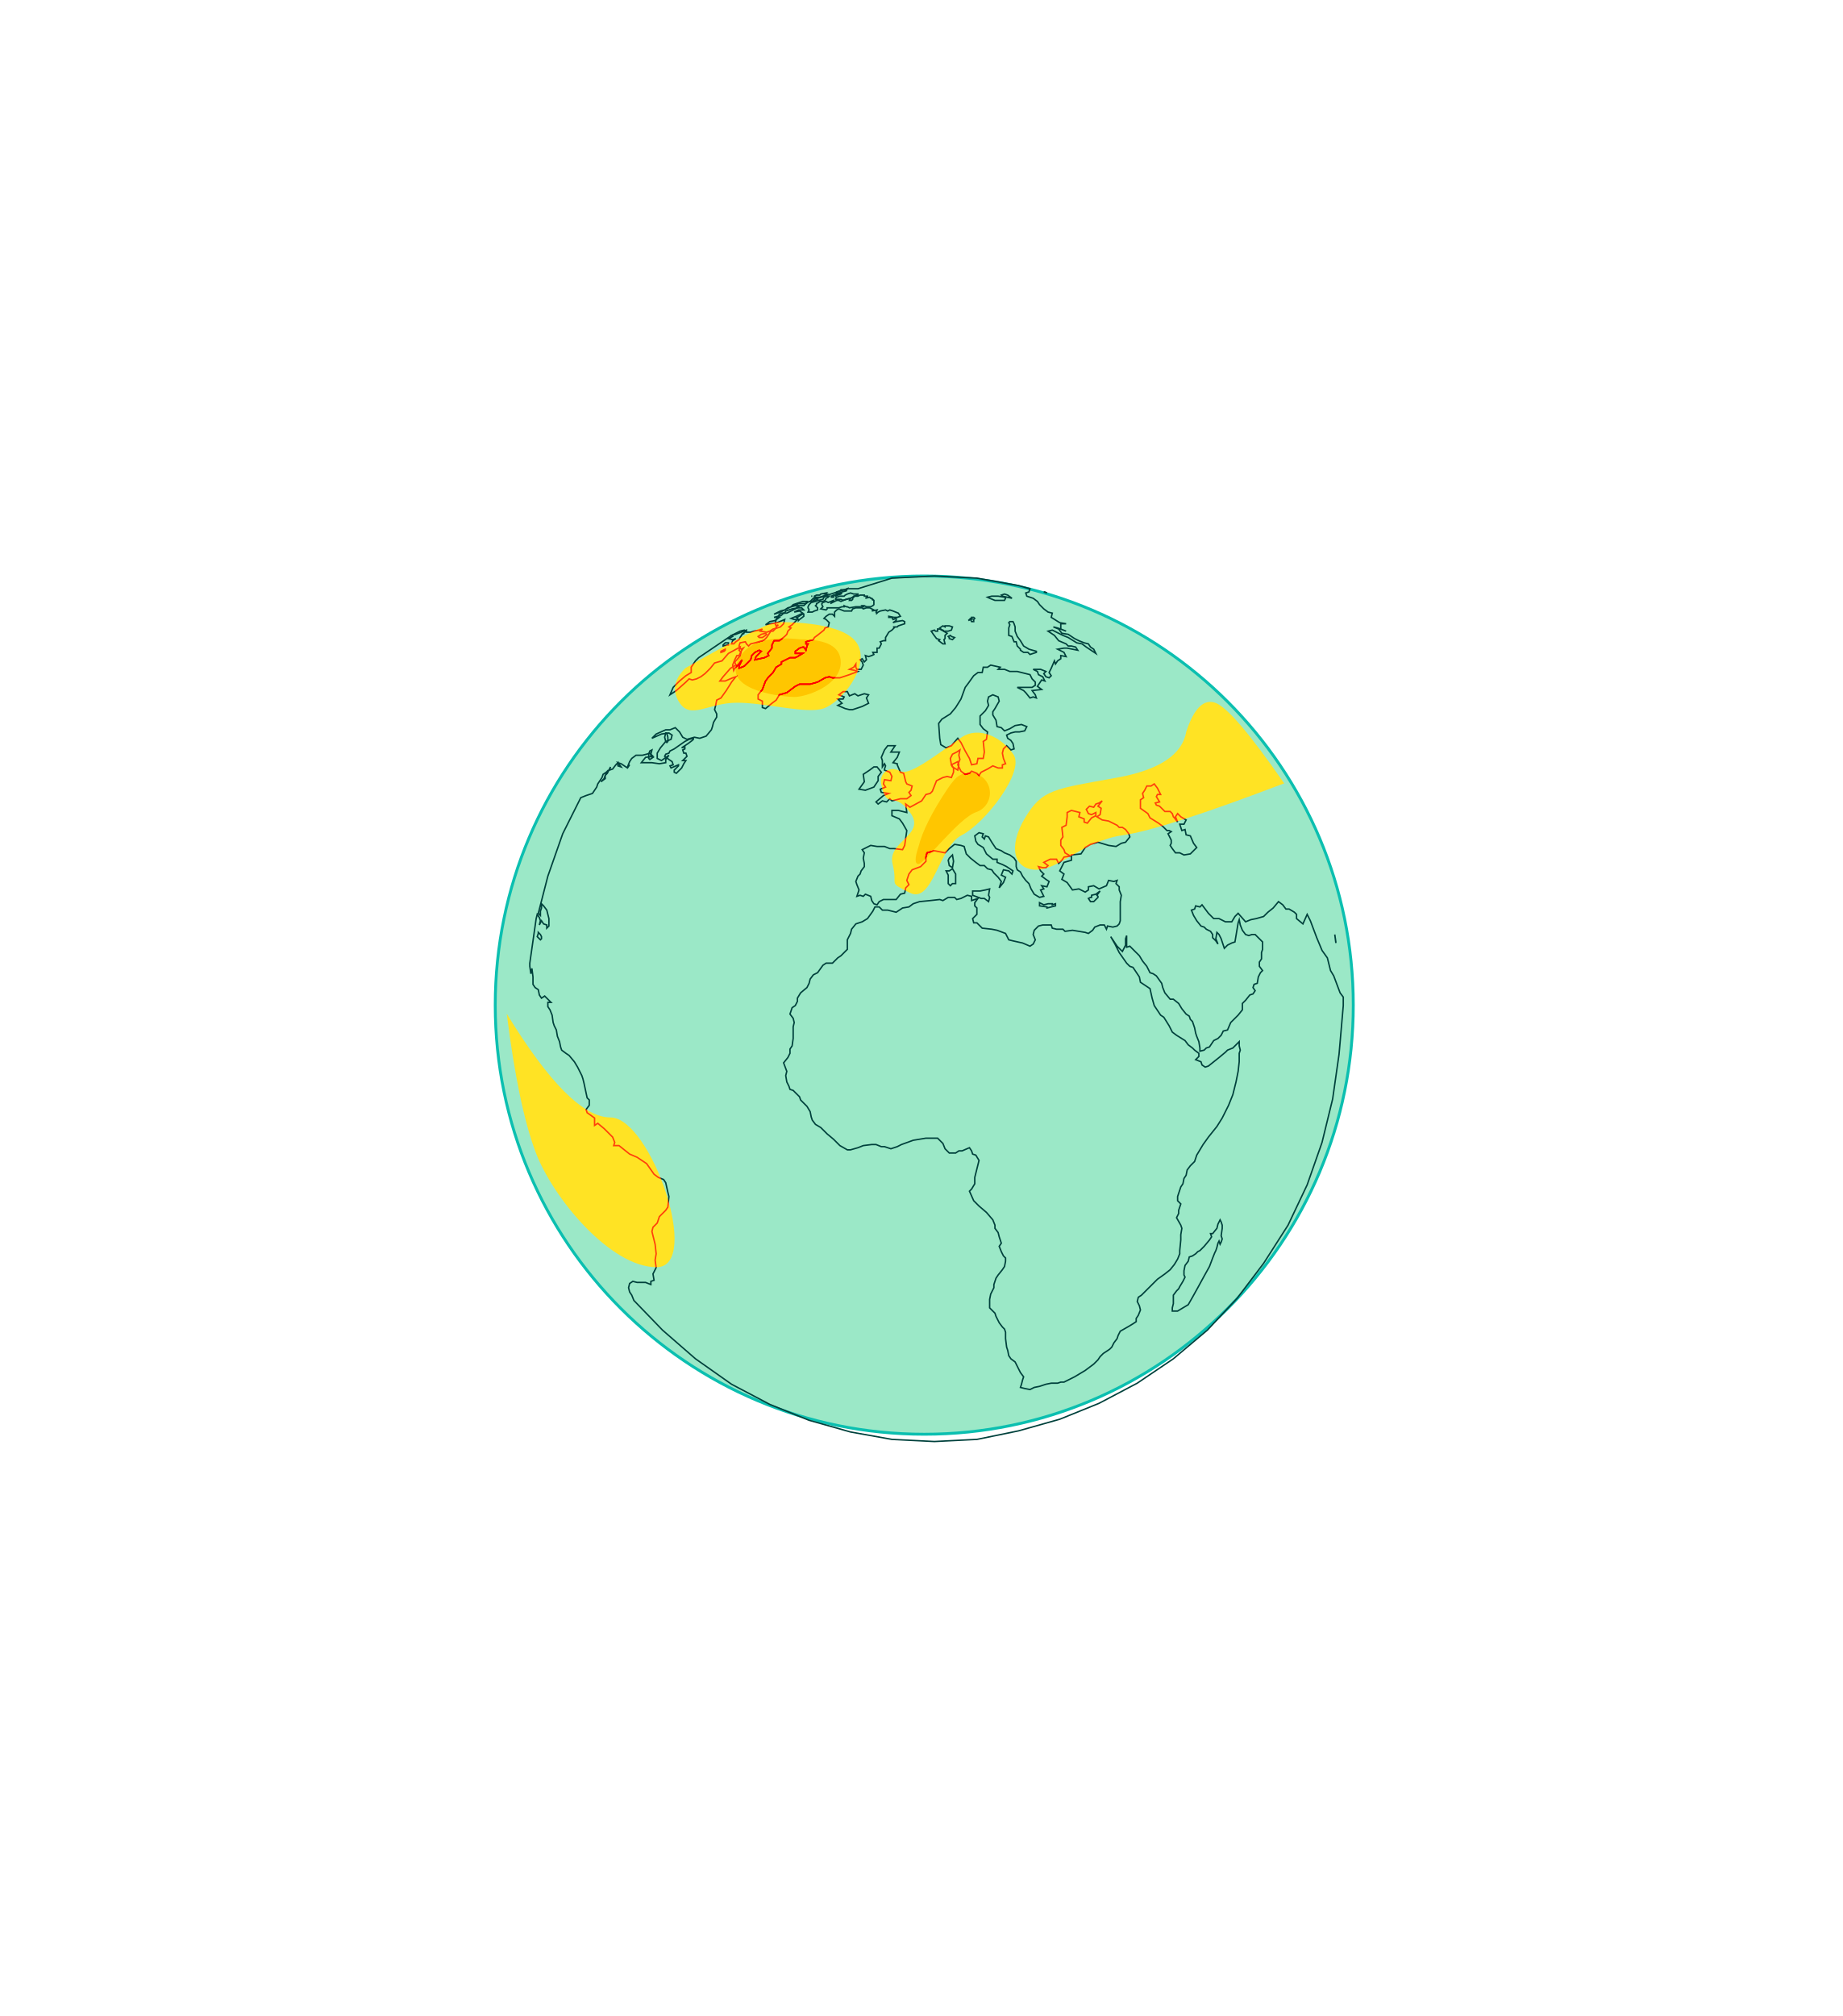
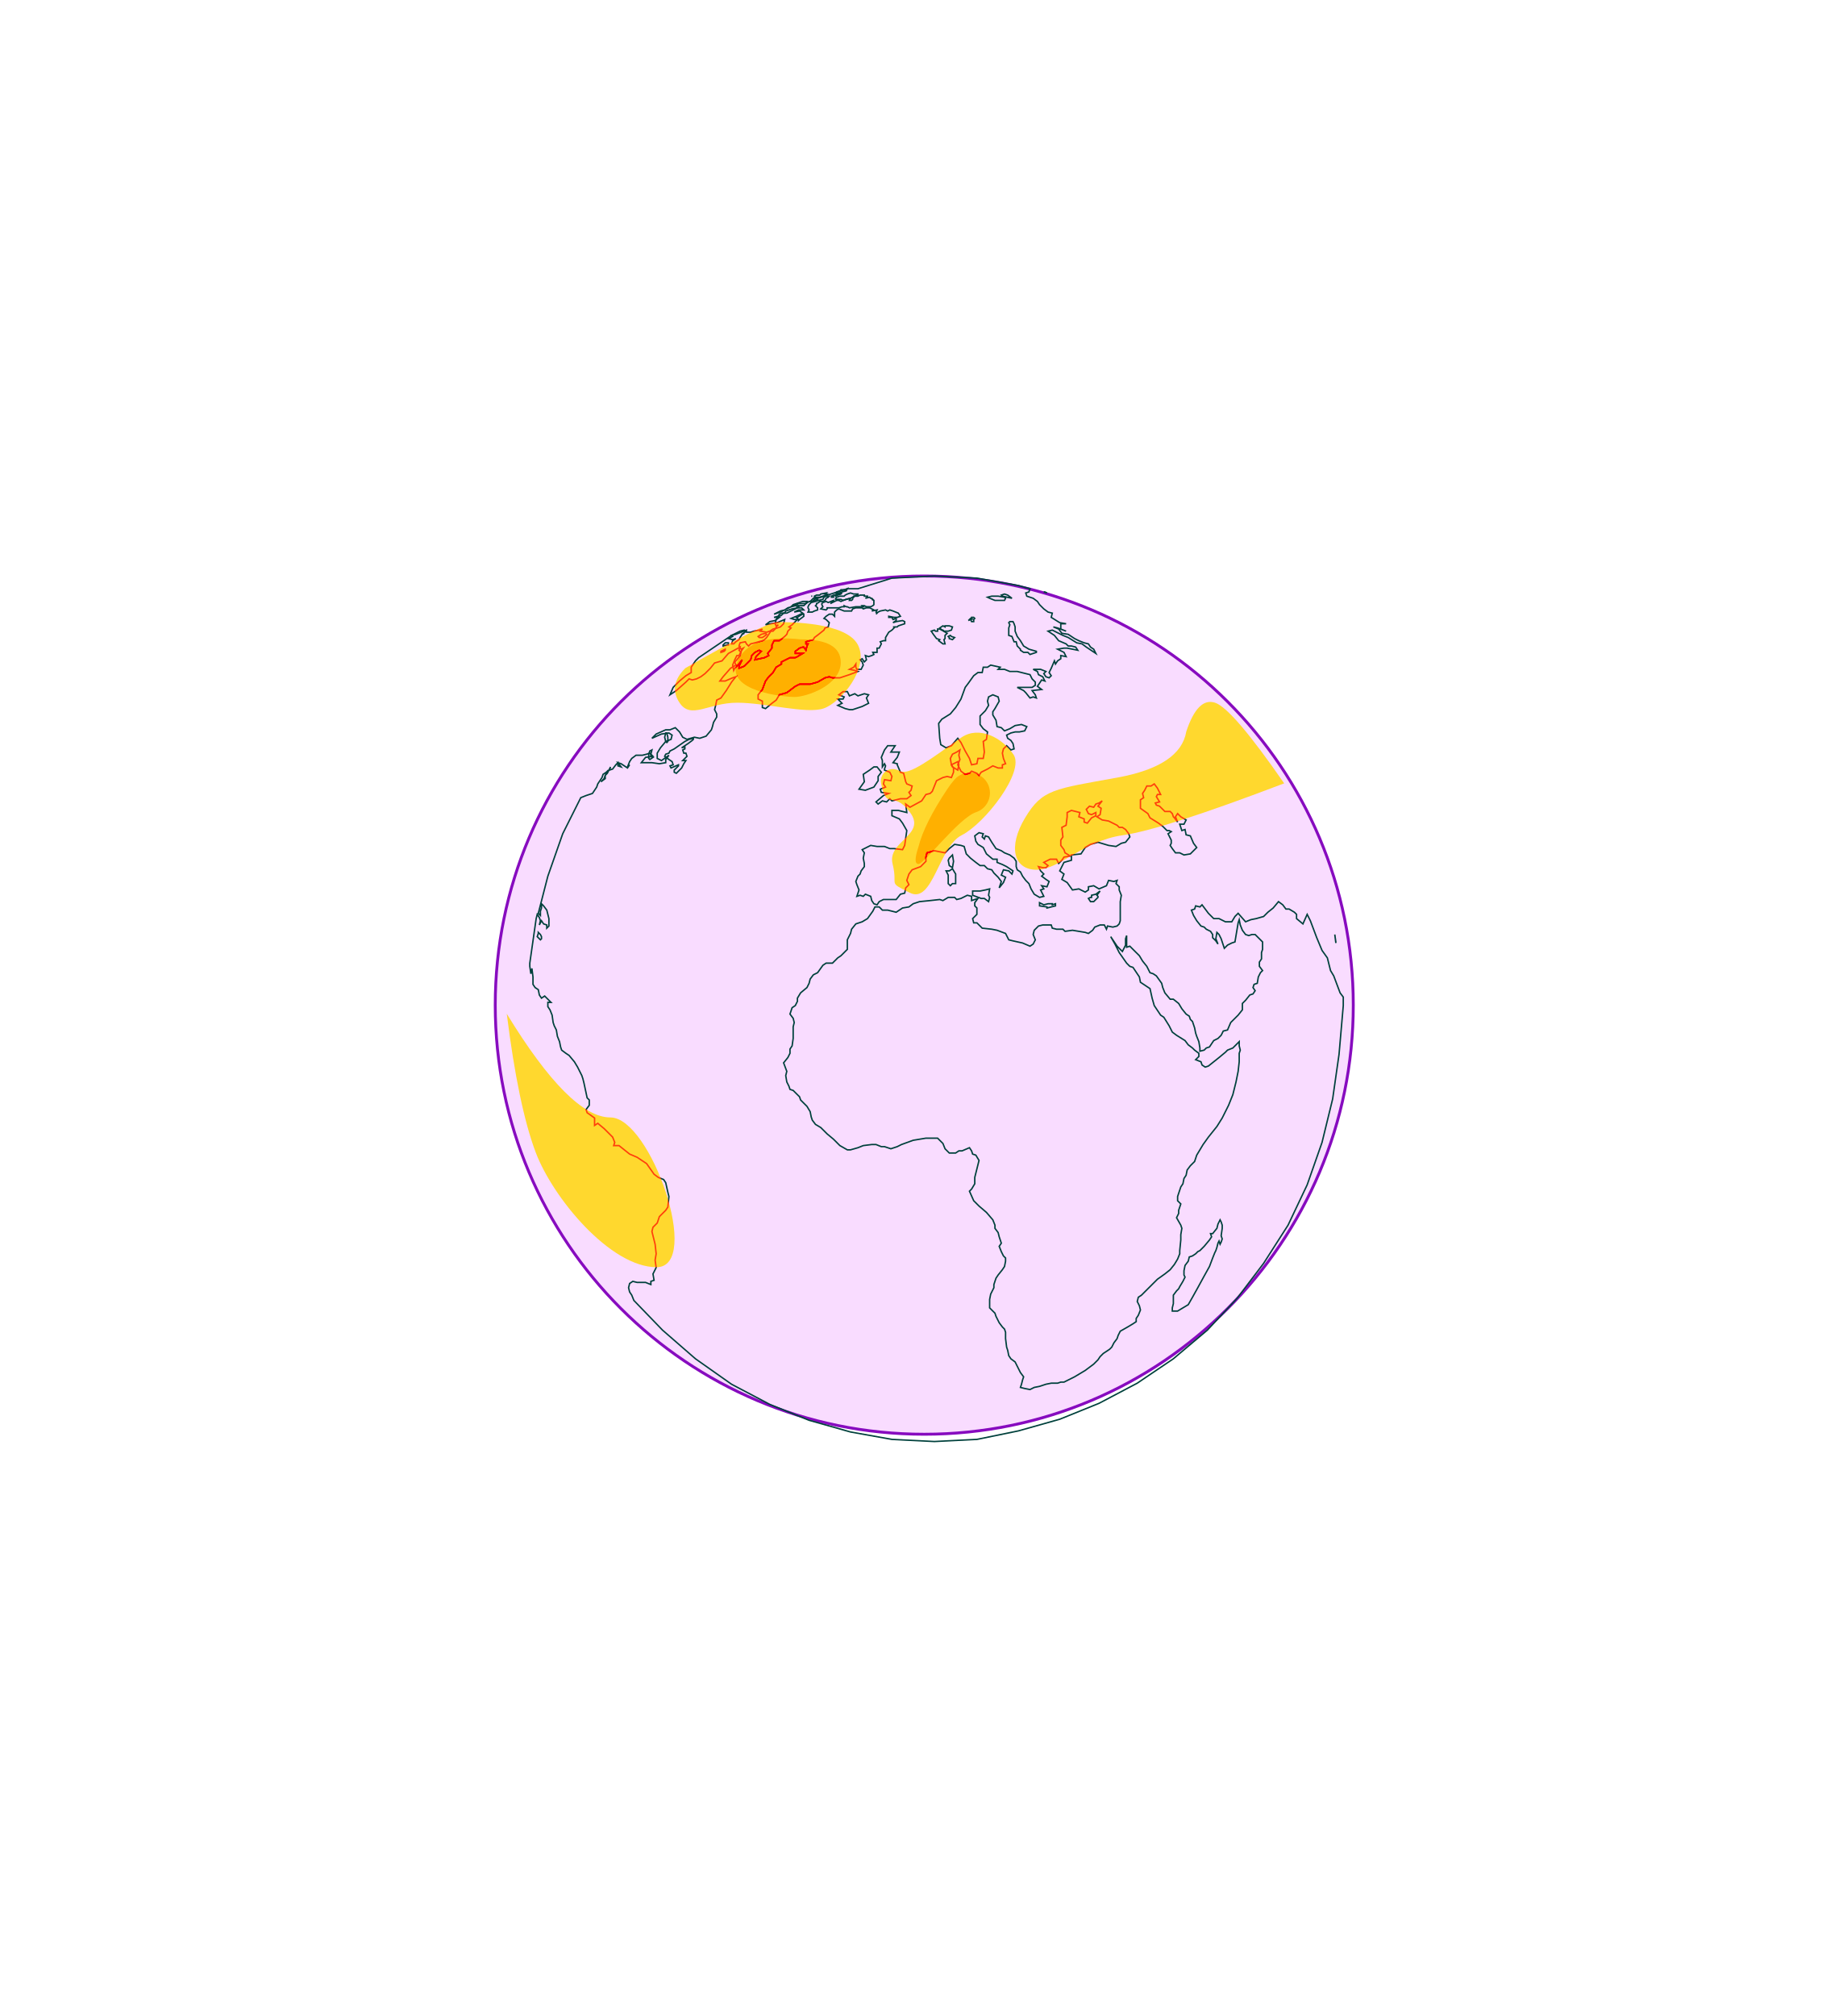
<svg xmlns="http://www.w3.org/2000/svg" width="320px" height="350px" viewBox="0 0 320 350" version="1.1">
  <g id="earth-1-MOB" stroke="none" stroke-width="1" fill="none" fill-rule="evenodd">
    <g id="Group" transform="translate(86, 100)">
      <g id="globe">
-         <circle id="Oval-4" stroke="#0BBFB0" stroke-width="0.5" fill="#9BE8C7" cx="74.5" cy="74.5" r="74.5" />
+         <circle id="Oval-4" stroke="#870bbf" stroke-width="0.5" fill="#f9dcff" cx="74.5" cy="74.5" r="74.5" />
        <g id="Group-17" transform="translate(6, 0)" fill-rule="nonzero" stroke="#00413C" stroke-width="0.25">
          <polygon id="Shape" points="54.218 2.762 54.956 2.578 55.14 2.21 54.771 2.394 54.403 2.394 54.034 2.394 53.849 2.578 53.296 2.762 53.112 2.946 53.665 2.946" />
          <polygon id="Shape" points="21.023 30.937 21.208 30.2 20.839 30.384 20.655 30.937 20.655 31.673 20.839 31.857 21.392 31.489 21.023 31.305" />
          <polygon id="Shape" points="53.481 3.315 54.034 3.13 54.218 2.946 53.665 3.13 53.296 3.13 52.927 3.315 53.112 3.499" />
          <polygon id="Shape" points="52.743 3.683 52.743 3.315 52.374 3.499 52.374 3.683" />
          <polygon id="Shape" points="56.431 3.499 56.062 3.867 56.062 4.051 55.878 4.235 55.509 4.235 55.694 3.867 54.956 4.051 54.403 4.235 54.034 4.42 53.665 4.235 53.296 4.235 52.927 4.42 52.19 4.788 52.743 4.42 52.743 4.235 51.821 4.604 51.452 4.42 50.899 4.604 50.714 4.788 50.714 4.972 50.899 5.34 50.53 5.709 51.452 5.893 51.636 5.709 51.636 5.524 51.821 5.524 52.374 5.524 52.743 5.524 53.296 5.524 53.665 5.524 54.218 5.34 54.587 5.34 54.587 5.156 54.956 5.34 55.14 5.34 55.509 5.524 56.616 5.34 56.984 5.34 57.906 5.34 57.722 5.156 58.091 5.156 58.46 5.34 59.197 5.34 59.566 5.156 59.751 4.972 59.751 4.788 59.751 4.604 59.751 4.42 59.751 4.235 59.382 4.051 59.566 4.051 59.382 3.867 59.197 3.867 59.013 3.683 58.275 3.867 58.644 3.683 58.644 3.499 58.275 3.499 58.091 3.499 58.091 3.315 57.722 3.315 57.353 3.315 56.984 3.499" />
          <polygon id="Shape" points="27.662 28.359 26.925 28.727 25.081 30.016 24.343 30.384 24.158 30.752 23.605 30.937 23.421 31.305 24.158 31.857 24.712 32.226 24.896 32.778 24.343 32.962 24.527 33.33 25.818 32.778 25.818 32.962 25.081 33.699 25.081 34.067 25.449 34.251 26.371 33.33 26.74 32.594 27.109 32.041 26.556 32.041 27.294 31.305 27.109 30.752 26.74 30.752 26.556 30.2 26.925 30.016 26.925 29.648 26.371 29.832 27.478 29.095 28.216 28.543 28.4 28.359 28.4 28.174" />
          <polygon id="Shape" points="23.79 28.911 23.974 28.727 23.974 27.99 23.79 27.254 23.605 27.254 23.421 27.99 23.605 28.727" />
          <polygon id="Shape" points="50.345 3.683 50.899 3.499 51.636 3.315 51.452 3.315 51.636 3.13 51.268 3.13 51.452 2.946 50.53 3.13 50.345 3.315 49.792 3.315 49.423 3.499 49.423 3.683" />
          <polygon id="Shape" points="54.771 3.315 54.587 3.499 54.403 3.499 53.849 3.499 53.296 3.683 53.112 3.867 53.112 4.051 54.034 4.051 54.403 4.235 54.956 4.051 55.694 3.867 56.062 3.683 56.247 3.499 56.984 3.315 56.984 3.13 56.616 3.13 56.247 3.13 55.694 2.946 55.14 3.13" />
          <polygon id="Shape" points="47.026 6.813 46.473 7.182 46.288 7.182 46.473 7.366 46.657 7.55 46.657 7.734 46.842 7.55 47.579 6.998 47.579 6.629 47.395 6.629" />
          <polygon id="Shape" points="35.039 11.785 35.408 11.785 35.777 11.417 36.33 11.049 36.514 10.68 36.883 10.128 37.252 9.944 37.068 9.944 37.621 9.576 37.621 9.391 36.699 9.76 35.777 10.128 35.039 10.312 35.223 10.496 34.486 10.865 35.223 11.049 35.777 10.865 35.223 11.233" />
          <polygon id="Shape" points="49.608 4.235 49.977 4.051 49.792 3.867 49.239 3.867 48.87 4.235 48.686 4.42 49.055 4.42" />
          <polygon id="Shape" points="33.932 11.601 33.564 11.97 33.564 12.154 34.301 11.97 34.486 11.97 34.486 11.601" />
          <polygon id="Shape" points="41.494 13.811 41.309 13.443 42.047 12.522 42.047 11.97 42.416 11.233 43.338 11.233 44.26 10.496 44.629 10.128 44.813 9.576 45.366 9.023 44.997 8.839 45.551 8.471 45.919 8.102 46.473 7.55 45.919 7.55 45.366 7.366 46.288 6.998 47.395 6.445 46.842 6.077 45.919 6.261 46.657 5.893 47.579 5.893 47.21 5.524 46.657 5.524 45.551 5.709 44.444 6.077 44.26 6.445 43.706 6.445 43.338 6.629 43.153 6.998 42.784 7.55 42.6 8.287 42.784 8.655 43.153 8.471 42.784 8.839 42.784 9.023 42.231 9.576 41.862 9.576 41.494 10.128 41.125 10.68 40.756 11.049 40.387 11.233 39.096 11.601 38.358 11.785 37.99 12.154 37.621 11.785 37.436 11.417 36.514 11.601 36.33 12.154 36.699 12.706 37.068 12.522 36.699 13.074 36.33 13.811 35.961 13.811 35.592 14.548 35.223 15.468 35.408 16.389 35.592 16.021 36.145 15.468 36.883 14.548 36.33 15.652 36.33 16.021 37.252 15.652 38.174 14.732 38.358 14.548 38.543 13.811 39.096 13.259 39.834 12.89 40.203 13.074 39.281 13.995 39.096 14.548 40.756 14.179" />
          <polygon id="Shape" points="48.501 5.893 48.317 6.261 48.686 6.261 49.055 6.261 49.423 6.077 49.977 5.893 49.977 5.524 49.792 5.34 49.608 5.156 49.792 4.972 49.792 4.788 50.161 4.604 50.345 4.42 50.899 4.42 51.268 4.235 51.452 3.867 51.821 3.683 52.005 3.499 51.452 3.499 51.083 3.683 50.899 4.051 50.161 4.235 49.608 4.42 48.87 4.604 48.501 4.972 48.317 5.34 48.317 5.524" />
          <polygon id="Shape" points="33.564 12.89 33.195 13.074 33.195 13.259 33.748 13.074 33.932 12.89 33.932 12.706" />
          <polygon id="Shape" points="40.203 10.68 40.387 10.68 40.94 10.312 41.125 10.128 40.94 9.944 40.203 10.128 39.649 10.496 39.834 10.68" />
          <polygon id="Shape" points="46.657 5.156 47.579 5.156 47.948 4.788 48.132 4.42 47.764 4.42 47.395 4.42 46.842 4.604 45.735 4.972 45.551 5.156 46.473 4.972" />
          <polygon id="Shape" points="97.925 56.533 98.662 55.796 98.662 55.612 98.478 55.428 99.031 54.691 98.294 55.244 97.556 55.428 97.556 55.796 97.371 55.796 97.003 55.98 97.371 56.533" />
          <polygon id="Shape" points="74.319 33.699 74.504 32.778 74.319 32.226 73.213 32.778 73.397 33.146" />
          <polygon id="Shape" points="73.397 50.64 73.582 49.535 73.397 48.43 72.844 48.983 72.66 49.351 72.844 50.272" />
          <polygon id="Shape" points="64.361 34.067 63.808 32.778 63.808 32.594 63.07 32.41 63.808 31.489 64.177 30.568 63.439 30.568 62.701 30.568 63.439 29.463 62.701 29.463 62.148 29.463 61.595 30.2 61.042 31.489 61.226 32.041 61.226 33.146 61.595 32.594 61.779 32.962 61.595 33.515 61.595 33.699 62.517 34.067 62.886 34.804 62.701 35.54 61.595 35.356 61.41 36.093 61.779 36.645 60.857 37.013 61.042 37.566 62.332 37.75 61.41 38.118 60.119 39.223 60.488 39.591 61.226 39.039 61.964 39.223 62.517 38.671 62.886 39.039 64.361 38.671 65.468 38.671 66.205 38.118 65.836 37.566 66.205 37.198 66.39 36.461 65.468 36.093 65.283 35.724 64.914 34.251" />
          <polygon id="Shape" points="89.81 57.638 91.286 57.27 91.286 56.901 90.732 57.085 90.732 56.901 89.995 56.901 89.257 57.085 88.519 56.717 88.519 57.27 89.81 57.454" />
          <polygon id="Shape" points="42.784 21.545 43.338 20.624 44.629 20.256 45.366 19.704 46.104 19.151 46.842 18.783 47.579 18.783 48.317 18.783 48.686 18.783 49.977 18.415 51.268 17.678 52.005 17.494 52.558 17.678 53.849 17.678 55.509 17.126 56.984 16.573 56.431 16.389 55.509 16.205 56.247 15.837 56.616 15.284 56.616 15.837 56.8 16.205 57.538 16.205 57.906 15.468 57.722 14.916 57.353 14.548 57.722 14.363 58.091 14.916 58.46 14.548 58.275 13.811 58.829 13.995 59.382 13.811 59.751 13.627 59.566 13.259 60.304 13.259 60.304 12.522 60.673 12.522 61.042 11.785 60.857 11.417 61.41 11.233 61.779 11.233 61.779 10.68 62.332 9.76 62.886 9.391 63.439 8.839 63.07 8.839 63.808 8.839 63.992 8.655 65.099 8.287 65.099 7.918 64.73 7.734 63.623 7.918 63.07 8.102 63.623 7.734 63.623 7.366 63.07 7.55 62.886 7.182 62.332 7.182 62.332 6.998 63.255 7.182 63.808 7.182 64.361 6.998 63.992 6.445 63.07 6.077 62.517 5.893 62.148 6.077 61.779 5.893 60.857 6.077 60.488 6.261 60.119 6.629 60.304 6.445 60.119 6.261 60.304 5.893 59.382 6.077 59.751 5.893 59.382 5.709 59.013 5.524 58.46 5.524 57.906 5.709 57.722 5.524 56.616 5.524 56.062 5.709 55.878 6.077 55.325 6.077 54.587 6.077 53.665 5.709 53.296 5.893 52.927 6.261 52.927 6.998 52.558 6.629 52.005 6.629 51.452 6.998 51.083 7.366 51.452 7.55 51.821 7.918 52.005 8.102 51.821 8.839 51.268 9.023 51.083 9.391 50.161 10.128 49.423 10.68 49.239 11.049 47.948 11.417 47.948 11.785 48.317 11.785 48.132 12.154 47.948 12.89 47.579 12.338 47.395 12.338 46.842 12.522 46.104 13.074 46.104 13.443 46.473 13.443 46.657 13.443 47.395 13.443 46.473 13.995 46.104 14.179 45.182 14.179 43.706 14.916 43.706 15.284 42.784 15.837 42.231 16.757 41.494 17.494 40.94 18.23 40.387 19.704 39.649 20.624 39.649 21.361 40.387 21.729 40.387 22.834 40.94 23.018 42.047 22.098" />
          <polygon id="Shape" points="60.488 34.804 61.042 34.067 60.304 33.146 59.751 33.146 59.013 33.699 57.906 34.435 58.091 35.724 57.169 37.013 58.275 37.198 59.751 36.645 60.488 35.54" />
          <polygon id="Shape" points="58.829 22.098 58.46 21.177 58.829 20.624 58.091 20.44 56.984 20.809 56.431 20.44 55.509 20.809 55.14 20.072 54.403 20.072 53.665 20.624 54.587 20.993 54.403 21.361 53.481 21.361 54.218 22.098 53.481 22.466 54.771 23.018 55.509 23.202 56.062 23.202 57.722 22.65" />
          <polygon id="Shape" points="78.93 55.98 79.668 56.533 79.852 55.796 79.668 55.428 79.852 54.323 79.114 54.507 78.192 54.691 76.901 54.691 76.901 55.428 78.377 55.98" />
          <polygon id="Shape" points="72.66 53.402 73.029 53.771 73.397 53.402 73.951 53.402 73.951 51.745 73.397 50.824 72.844 51.193 72.291 51.193 72.66 51.929" />
          <polygon id="Shape" points="120.239 112.698 120.055 112.145 119.87 111.777 119.501 112.513 119.317 113.25 118.579 114.171 118.21 114.171 118.395 114.723 118.026 115.276 117.104 116.38 116.366 117.117 115.997 117.301 115.629 117.67 115.075 118.038 114.522 118.222 114.338 118.959 113.784 119.695 113.6 120.616 113.6 121.352 113.784 121.721 113.416 122.457 112.862 123.378 112.678 123.746 112.309 124.115 111.756 124.851 111.756 125.588 111.756 126.324 111.571 127.061 111.571 127.613 112.125 127.613 112.494 127.613 113.416 127.061 114.338 126.509 115.075 125.22 115.997 123.562 117.104 121.537 118.026 119.879 118.579 118.406 118.948 117.485 119.132 117.117 119.317 116.565 119.501 115.828 119.686 115.46 119.87 116.012 120.055 115.644 120.239 115.091 120.055 114.539 120.239 113.25" />
          <polygon id="Shape" points="73.029 10.312 72.66 10.496 72.844 10.68 72.844 10.865 73.397 11.049 73.766 10.68 73.213 10.496" />
          <polygon id="Shape" points="71.738 9.391 71.922 9.576 72.66 9.576 73.213 9.391 73.397 8.839 72.844 8.655 72.106 8.655 72.106 8.839 71.738 8.655 71.184 9.023 71.553 9.391" />
          <polygon id="Shape" points="70.631 10.865 71.184 11.049 71 11.233 71.738 11.785 72.106 11.785 71.922 11.049 72.106 10.865 72.106 10.312 72.475 9.944 71.553 9.391 71.184 9.207 70.816 9.207 70.816 9.576 70.447 9.576 70.262 9.391 69.709 9.576 70.078 10.128" />
          <polygon id="Shape" points="2.029 62.978 2.029 62.61 1.844 62.241 1.475 61.873 1.475 62.057 1.291 62.61 1.475 62.794 1.844 63.162" />
          <polygon id="Shape" points="76.717 7.918 77.086 7.918 77.086 7.734 77.086 7.55 77.27 7.366 77.086 7.182 76.717 7.182 76.717 7.366 76.901 7.55 76.532 7.366 76.348 7.55 76.164 7.734 76.532 7.55" />
          <polygon id="Shape" points="80.774 4.235 80.958 4.235 81.881 4.235 82.434 4.235 82.618 3.867 82.434 3.683 81.327 3.499 80.221 3.499 79.483 3.683 79.852 3.867" />
          <polygon id="Shape" points="83.725 3.867 82.987 3.315 82.434 3.13 81.881 3.315 82.065 3.499" />
          <polygon id="Shape" points="83.171 8.102 83.356 8.471 83.171 9.023 83.171 9.76 83.171 10.312 83.725 10.496 84.094 11.417 84.462 11.417 84.647 12.154 85.2 12.706 85.2 12.89 85.753 13.259 86.491 13.259 86.86 13.627 87.966 13.259 87.966 13.074 86.675 12.706 85.753 12.154 85.2 11.233 84.647 10.496 84.278 9.576 84.278 8.839 84.094 8.287 83.909 7.918 83.356 7.918" />
          <path d="M115.629,47.326 L114.706,48.246 L113.6,48.43 L112.862,48.062 L112.125,48.062 L111.571,47.326 L111.203,46.773 L111.387,46.405 L111.387,45.852 L110.834,44.748 L111.387,44.379 L111.018,44.195 L110.649,44.195 L109.912,43.459 L109.174,42.906 L107.699,41.985 L107.33,41.249 L106.039,40.328 L106.039,38.855 L106.592,38.487 L106.408,37.75 L106.777,37.198 L107.145,36.461 L107.883,36.461 L108.436,36.093 L108.99,36.829 L109.543,37.934 L108.99,37.934 L108.805,38.302 L109.358,39.223 L108.621,39.407 L108.805,39.776 L109.358,39.96 L110.281,40.88 L111.203,40.88 L111.571,41.249 L111.756,41.801 L111.94,41.985 L112.494,42.722 L112.125,41.801 L112.494,41.249 L113.047,41.801 L113.969,42.354 L113.6,43.09 L112.862,43.09 L113.231,44.195 L113.784,44.011 L113.969,44.932 L114.706,45.116 L115.26,46.405 L115.813,47.141 L115.629,47.326 Z M89.81,2.946 L89.81,2.946 L89.442,2.762 L89.257,2.762 L89.81,2.946 Z M139.787,62.241 L139.971,63.715 L139.971,63.53 L139.787,62.241 L139.787,62.241 Z M48.87,3.499 L49.055,3.499 L48.87,3.499 L48.87,3.499 Z M140.525,83.05 L139.418,90.784 L137.574,98.334 L134.992,105.7 L131.673,112.698 L127.431,119.327 L122.821,125.404 L117.657,130.928 L111.756,135.9 L105.486,140.135 L98.847,143.634 L92.023,146.396 L84.831,148.422 L77.639,149.895 L70.262,150.263 L62.886,149.895 L55.694,148.606 L48.501,146.58 L41.678,143.818 L35.039,140.32 L28.769,135.9 L23.052,130.928 L18.073,125.772 L17.704,124.851 L17.335,124.299 L17.151,123.562 L17.335,122.826 L17.888,122.457 L18.626,122.641 L20.101,122.641 L21.023,123.01 L21.023,122.457 L21.577,122.273 L21.392,121.168 L21.945,120.063 L21.761,118.774 L21.945,117.67 L21.761,116.012 L21.208,113.802 L21.392,113.066 L22.13,112.329 L22.499,111.224 L23.605,110.12 L23.974,109.567 L24.158,107.726 L23.974,106.989 L23.605,105.332 L23.236,104.779 L22.314,104.411 L21.577,103.859 L20.286,102.017 L18.626,100.912 L17.335,100.36 L15.491,98.887 L14.569,98.887 L14.753,98.334 L14.384,97.413 L12.909,95.94 L11.803,95.02 L11.249,95.388 L11.249,94.099 L9.958,93.178 L9.774,92.626 L10.327,91.889 L10.327,90.968 L9.958,90.6 L9.405,88.022 L9.221,87.285 L9.036,86.733 L8.299,85.26 L7.745,84.339 L6.823,83.234 L6.27,82.866 L5.532,82.313 L5.348,81.761 L5.164,80.84 L4.795,79.92 L4.61,78.815 L4.242,78.078 L4.057,77.526 L3.873,76.237 L3.504,75.316 L3.135,74.763 L3.135,74.027 L3.688,74.027 L3.135,73.474 L2.582,72.922 L2.029,73.29 L1.66,72.738 L1.475,71.817 L0.922,71.449 L0.553,70.896 L0.553,69.607 L0.369,68.134 L0.184,69.055 L0,67.766 L0,67.213 L1.106,59.479 L1.291,58.743 L1.66,59.295 L1.844,59.848 L1.66,60.584 L2.029,59.848 L2.397,60.4 L2.951,60.584 L2.951,61.137 L3.319,60.768 L3.319,60.032 L3.319,59.479 L3.135,58.743 L2.951,58.006 L2.397,57.27 L2.029,56.901 L2.029,57.638 L1.844,58.19 L1.844,58.927 L1.475,58.559 L3.135,52.113 L5.717,44.748 L8.852,38.487 L9.774,38.118 L10.881,37.75 L11.618,36.645 L11.803,36.093 L12.54,34.988 L12.725,34.435 L13.278,34.067 L13.647,33.699 L13.094,34.62 L12.909,35.172 L12.356,35.724 L13.094,35.172 L13.094,34.62 L13.462,34.251 L14.016,33.146 L13.831,33.699 L14.384,33.515 L14.938,32.778 L15.306,32.41 L15.306,32.962 L15.86,33.146 L15.306,32.41 L15.86,32.594 L16.413,32.962 L16.966,33.33 L17.335,32.778 L16.966,33.146 L17.335,32.226 L17.704,31.673 L18.442,31.121 L18.995,31.121 L19.548,31.121 L20.286,30.937 L20.839,30.752 L21.392,31.305 L20.101,31.489 L19.364,32.41 L20.47,32.41 L21.208,32.41 L22.499,32.594 L23.605,32.41 L23.605,31.857 L24.158,31.121 L22.868,32.041 L22.13,31.673 L22.13,30.752 L22.683,29.832 L23.605,28.727 L24.527,28.359 L24.712,27.622 L24.158,27.254 L22.868,27.438 L21.208,28.174 L21.945,27.438 L23.605,26.701 L24.343,26.701 L25.265,26.333 L26.003,27.07 L26.556,27.99 L27.294,28.359 L28.584,27.99 L29.506,28.174 L30.06,27.99 L30.613,27.806 L31.535,26.701 L31.719,26.149 L31.904,25.412 L32.457,24.491 L32.457,23.939 L32.088,23.202 L32.273,22.466 L32.457,21.545 L33.195,21.177 L34.117,19.888 L35.039,18.415 L35.777,17.494 L35.223,17.678 L33.932,18.23 L33.01,18.23 L33.564,17.494 L34.855,16.021 L35.777,15.468 L35.592,14.916 L35.961,14.548 L36.514,13.811 L36.699,13.259 L36.33,12.89 L36.514,12.338 L34.486,13.443 L33.379,14.732 L32.088,15.1 L31.351,16.021 L30.429,16.941 L29.691,17.494 L28.953,17.862 L28.216,18.046 L27.662,17.862 L27.109,18.415 L25.449,19.888 L24.343,20.624 L24.896,19.335 L26.003,18.23 L27.109,17.31 L28.031,16.757 L28.031,15.837 L28.4,15.284 L28.769,14.732 L29.322,14.179 L35.039,10.312 L36.514,9.576 L37.252,9.391 L37.621,9.76 L38.358,9.76 L38.912,9.576 L39.834,9.391 L40.387,9.207 L40.018,9.576 L41.125,9.76 L41.678,9.576 L42.231,9.207 L42.969,9.023 L43.522,8.839 L44.075,8.287 L44.26,7.55 L42.969,8.102 L41.862,8.287 L40.94,8.471 L41.678,7.918 L42.6,7.734 L43.338,7.182 L42.416,7.182 L43.706,6.813 L44.075,6.445 L44.629,6.445 L46.104,5.709 L46.657,5.34 L46.104,5.156 L44.813,5.524 L44.26,5.893 L43.522,6.261 L42.416,6.629 L43.522,6.077 L44.26,5.893 L46.473,4.788 L47.948,4.788 L48.501,4.42 L49.055,4.42 L49.423,4.051 L55.14,2.21 L55.694,2.21 L56.431,2.21 L56.984,2.21 L62.886,0.368 L70.262,0 L77.639,0.368 L84.831,1.657 L86.86,2.21 L86.675,2.762 L86.122,2.946 L86.306,3.499 L86.86,3.683 L87.413,3.867 L88.151,4.42 L88.519,4.972 L89.257,5.709 L89.995,6.261 L90.732,6.445 L90.548,7.182 L92.023,8.102 L93.13,8.287 L92.208,8.287 L92.208,9.207 L93.13,9.576 L91.655,9.023 L90.917,8.839 L91.839,9.207 L92.392,9.944 L93.499,10.128 L94.605,10.865 L95.343,11.233 L96.265,11.601 L97.003,11.785 L97.371,12.338 L97.925,12.706 L98.294,13.443 L96.634,12.338 L95.896,11.785 L94.974,11.601 L93.499,10.68 L92.577,10.312 L91.47,9.76 L90.732,9.391 L89.995,9.576 L91.101,10.312 L91.839,11.233 L93.13,11.785 L93.499,12.154 L94.052,12.154 L94.79,12.338 L95.158,12.89 L93.314,12.522 L92.761,12.522 L91.655,12.706 L92.761,13.259 L93.13,13.995 L92.208,13.811 L92.208,14.363 L91.655,14.732 L91.286,15.284 L91.101,14.732 L90.548,16.021 L90.179,16.757 L90.548,17.31 L90.179,17.678 L89.626,17.494 L89.257,16.941 L89.626,16.573 L88.704,16.205 L87.413,16.205 L88.151,16.573 L88.335,17.126 L89.073,17.494 L89.442,18.23 L88.888,18.046 L88.151,19.151 L88.888,19.704 L87.229,19.888 L87.782,20.624 L87.966,21.177 L87.413,20.993 L86.86,21.177 L86.122,20.256 L85.753,19.888 L84.647,19.335 L87.229,19.335 L87.782,18.967 L87.782,18.415 L87.229,17.862 L86.86,17.126 L84.647,16.573 L83.356,16.573 L82.434,16.205 L81.327,16.205 L81.696,15.837 L80.036,15.468 L79.483,15.837 L78.745,15.837 L78.561,16.757 L77.823,16.757 L77.086,17.31 L76.164,18.599 L75.61,19.335 L74.873,21.361 L73.951,22.834 L73.029,23.939 L71.553,24.86 L71,25.596 L71.184,28.174 L71.369,29.279 L72.291,29.832 L73.213,29.463 L74.319,28.174 L74.873,28.911 L75.61,30.384 L76.348,31.673 L76.717,32.778 L77.639,32.594 L77.823,31.673 L78.745,31.673 L78.93,30.568 L78.745,28.727 L79.299,28.359 L79.483,27.07 L78.745,26.517 L78.192,25.78 L78.192,24.307 L79.114,23.387 L79.668,22.466 L79.483,21.729 L79.668,20.993 L80.405,20.624 L81.327,20.993 L81.512,21.729 L80.774,23.018 L80.405,23.571 L80.405,24.123 L80.958,25.044 L81.143,26.149 L81.881,26.333 L82.434,26.885 L83.356,26.517 L84.278,25.965 L85.384,25.78 L86.306,26.149 L85.938,26.885 L85.016,27.07 L84.278,27.07 L83.54,27.254 L82.803,27.622 L82.987,28.174 L83.54,28.543 L83.909,29.095 L84.094,30.016 L83.54,30.2 L82.803,29.463 L82.249,30.016 L82.065,30.752 L82.249,31.673 L82.618,32.594 L82.065,32.778 L82.065,33.33 L81.327,33.33 L80.405,32.962 L79.483,33.515 L78.377,34.067 L78.008,34.62 L77.639,34.251 L76.717,33.883 L76.348,34.251 L75.61,34.435 L74.873,33.883 L74.319,32.778 L74.688,31.857 L74.504,31.121 L74.688,30.2 L74.135,30.568 L73.397,30.937 L73.029,31.673 L73.213,32.778 L73.582,33.33 L73.582,34.067 L73.213,34.988 L72.475,34.804 L71.738,34.988 L70.631,35.54 L69.894,37.382 L69.525,37.75 L68.787,37.934 L68.049,39.039 L66.021,40.144 L65.283,39.591 L65.468,41.065 L63.992,40.696 L62.886,40.696 L62.886,41.617 L64.177,42.17 L64.73,42.906 L65.468,44.195 L65.099,46.773 L64.73,47.51 L63.255,47.326 L62.517,47.326 L61.595,46.957 L60.304,46.957 L59.197,46.773 L57.722,47.51 L58.091,48.062 L57.906,48.983 L58.091,49.904 L58.091,50.456 L57.538,51.193 L57.353,51.745 L56.984,52.113 L56.616,53.034 L56.8,53.587 L57.169,54.507 L56.8,55.612 L57.353,55.428 L57.906,55.612 L58.275,55.244 L59.197,55.612 L59.382,56.349 L59.751,56.901 L60.304,57.085 L60.673,56.533 L61.41,56.165 L62.332,56.165 L63.623,56.165 L64.361,55.244 L65.099,55.06 L65.283,54.139 L65.836,53.587 L65.468,52.85 L65.836,51.745 L66.39,51.009 L67.865,50.456 L68.787,49.535 L68.787,48.799 L68.971,48.062 L70.262,47.694 L72.106,48.062 L72.844,47.326 L73.766,46.589 L74.873,46.773 L75.426,46.957 L75.795,48.246 L76.532,48.983 L77.455,49.72 L78.192,50.272 L78.93,50.272 L79.483,50.824 L80.221,51.009 L80.59,51.561 L81.327,52.298 L81.881,53.034 L81.512,54.139 L82.249,53.218 L82.618,52.298 L81.881,51.929 L82.249,51.009 L83.171,51.193 L83.725,51.745 L83.909,51.193 L82.803,50.456 L82.065,50.088 L81.143,49.72 L81.143,49.167 L80.405,49.167 L79.299,48.246 L78.745,47.141 L77.823,46.589 L77.455,46.037 L77.27,45.116 L78.008,44.563 L78.745,44.748 L78.561,45.3 L78.93,45.668 L79.114,45.116 L79.668,45.3 L80.221,46.221 L80.958,47.326 L81.881,47.694 L82.434,48.062 L83.356,48.43 L84.094,48.983 L84.462,49.535 L84.462,50.456 L84.647,51.009 L85.2,51.377 L85.569,52.113 L86.122,52.85 L86.675,53.402 L87.044,54.323 L87.597,55.244 L88.519,55.796 L89.257,55.612 L88.704,54.507 L89.257,54.323 L88.888,53.771 L89.81,53.955 L90.179,53.034 L89.626,52.666 L88.888,52.113 L89.257,51.745 L88.704,51.193 L88.335,50.456 L89.073,50.64 L89.626,50.64 L89.995,50.272 L89.257,49.72 L90.364,49.167 L90.917,49.167 L91.47,49.167 L91.839,49.904 L92.392,49.351 L92.761,48.799 L93.868,48.615 L92.945,48.062 L92.761,47.51 L92.208,46.773 L92.208,45.852 L92.577,45.3 L92.392,43.643 L93.13,43.274 L93.314,41.801 L93.314,41.065 L94.052,40.696 L95.527,41.065 L95.343,41.801 L96.265,42.17 L96.265,42.722 L96.818,42.906 L97.556,41.985 L98.294,41.617 L98.294,41.065 L97.556,41.433 L97.003,41.249 L96.634,40.512 L97.187,39.96 L97.925,40.144 L98.294,39.591 L98.847,39.407 L99.4,39.039 L98.662,39.96 L99.216,40.328 L99.031,41.433 L98.478,41.801 L99.4,42.354 L100.506,42.538 L101.982,43.274 L102.351,43.643 L102.904,43.643 L103.457,44.011 L104.01,44.748 L104.195,45.3 L103.457,46.221 L102.719,46.405 L101.797,46.957 L100.506,46.773 L98.662,46.221 L97.371,46.589 L96.449,47.141 L95.712,48.246 L94.052,48.43 L94.052,49.351 L92.761,49.72 L92.023,51.193 L92.761,51.745 L92.392,52.666 L93.314,53.218 L94.236,54.507 L95.343,54.323 L96.449,54.876 L97.003,54.507 L97.003,53.955 L97.925,53.771 L98.847,54.323 L100.138,53.771 L100.506,52.85 L101.429,53.034 L101.982,52.85 L101.797,53.402 L102.351,53.955 L102.351,54.507 L102.719,55.428 L102.535,56.533 L102.535,57.638 L102.535,59.111 L102.535,59.848 L102.351,60.4 L101.982,60.768 L101.244,60.952 L100.322,60.768 L100.138,61.321 L99.769,60.584 L99.031,60.584 L98.109,60.952 L97.74,61.505 L97.003,62.057 L96.449,61.873 L95.343,61.689 L94.236,61.505 L92.945,61.689 L92.577,61.321 L91.47,61.321 L90.732,61.137 L90.548,60.584 L89.073,60.584 L88.335,60.768 L87.597,61.505 L87.413,62.241 L87.782,63.162 L87.413,63.899 L86.86,64.267 L85.569,63.715 L83.909,63.346 L83.171,63.162 L82.618,62.057 L81.143,61.505 L80.221,61.321 L78.561,61.137 L77.639,60.216 L77.086,60.216 L76.901,59.479 L77.639,58.743 L77.639,57.638 L77.27,57.27 L77.27,56.717 L77.823,55.98 L76.717,56.349 L76.717,55.612 L75.979,55.428 L74.873,55.98 L74.135,56.165 L73.766,55.796 L72.66,55.796 L71.738,56.349 L71.184,56.165 L69.525,56.349 L67.681,56.533 L66.574,56.901 L65.836,57.454 L64.73,57.638 L63.623,58.374 L62.148,58.006 L61.226,58.006 L60.673,57.454 L59.935,57.454 L59.566,58.19 L58.644,59.479 L57.722,60.032 L56.616,60.4 L55.878,61.321 L55.694,62.057 L55.14,63.162 L55.14,64.82 L54.034,65.924 L53.481,66.293 L52.558,67.213 L51.452,67.213 L50.899,67.582 L49.977,68.871 L49.239,69.239 L48.686,69.976 L48.501,70.712 L48.132,71.449 L47.026,72.37 L46.473,73.29 L46.473,73.843 L46.104,74.579 L45.551,74.948 L45.366,75.5 L45.182,76.052 L45.735,76.789 L45.919,77.526 L45.735,78.262 L45.735,78.999 L45.735,80.288 L45.551,81.577 L45.182,82.129 L45.182,82.866 L44.813,83.602 L44.075,84.523 L44.629,85.996 L44.444,86.733 L44.629,87.838 L44.997,88.574 L45.182,89.127 L45.735,89.311 L46.288,89.863 L46.842,90.416 L47.026,90.968 L47.395,91.337 L48.132,92.073 L48.686,92.994 L48.87,93.915 L49.055,94.467 L49.608,95.204 L50.53,95.756 L51.636,96.861 L52.743,97.782 L53.849,98.887 L55.14,99.623 L55.694,99.623 L56.984,99.255 L57.906,98.887 L59.382,98.702 L60.119,98.702 L61.042,99.071 L61.595,99.071 L62.701,99.439 L63.808,99.071 L64.545,98.702 L66.574,97.966 L67.681,97.782 L68.787,97.598 L69.894,97.598 L70.816,97.598 L71.738,98.518 L72.106,99.439 L72.844,100.176 L73.951,100.176 L74.504,99.807 L75.057,99.807 L76.348,99.255 L76.717,99.807 L76.901,100.36 L77.455,100.544 L78.008,101.465 L77.639,102.938 L77.27,104.411 L77.27,105.516 L76.717,106.437 L76.348,106.805 L77.086,108.462 L78.008,109.383 L79.299,110.488 L80.405,111.777 L80.774,112.698 L80.774,113.25 L81.327,113.987 L81.512,114.723 L81.881,115.828 L81.512,116.38 L81.881,117.301 L82.249,118.038 L82.618,118.406 L82.618,118.959 L82.434,119.879 L82.065,120.432 L81.327,121.352 L80.958,121.905 L80.59,123.01 L80.59,123.562 L80.036,124.667 L79.852,125.588 L79.852,126.324 L79.852,127.061 L80.774,127.982 L80.958,128.534 L81.512,129.639 L82.065,130.376 L82.434,130.744 L82.618,131.296 L82.618,132.401 L82.803,133.874 L82.987,134.427 L83.171,135.348 L83.54,135.9 L84.278,136.452 L84.831,137.557 L85.2,138.294 L85.753,139.03 L85.569,139.583 L85.384,140.32 L85.2,140.872 L85.938,141.056 L86.86,141.24 L87.597,140.872 L88.519,140.688 L89.626,140.32 L90.548,140.135 L91.655,140.135 L92.208,139.951 L92.761,139.951 L93.499,139.583 L94.605,139.03 L95.527,138.478 L96.449,137.926 L97.925,136.821 L98.662,136.084 L99.031,135.532 L99.584,134.979 L100.691,134.243 L101.06,133.874 L101.429,133.138 L101.982,132.401 L102.166,131.849 L102.535,131.112 L103.826,130.376 L104.748,129.823 L105.301,129.455 L105.301,128.902 L105.67,128.35 L106.039,127.429 L105.855,126.693 L105.486,125.956 L105.67,125.22 L106.223,124.851 L107.145,123.93 L107.514,123.562 L108.99,122.089 L110.281,121.168 L111.203,120.432 L111.94,119.511 L112.494,118.59 L112.862,117.67 L112.862,117.117 L113.047,115.276 L113.047,114.355 L113.231,113.25 L113.047,112.698 L112.309,111.409 L112.678,110.672 L112.678,110.12 L113.047,109.015 L112.494,108.462 L112.494,107.726 L113.047,106.068 L113.416,105.516 L113.6,104.595 L113.969,104.043 L114.153,103.122 L114.706,102.385 L115.444,101.649 L115.813,100.544 L116.919,98.702 L117.842,97.413 L119.317,95.572 L120.239,94.099 L121.345,91.889 L122.083,90.048 L122.636,87.838 L123.005,85.996 L123.19,84.339 L123.19,82.866 L123.374,82.313 L123.19,81.577 L123.19,80.84 L122.821,81.209 L122.452,81.577 L122.083,81.945 L121.161,82.313 L120.792,82.682 L119.686,83.602 L118.764,84.339 L117.842,85.076 L117.288,85.26 L116.735,84.891 L116.551,84.339 L115.629,83.971 L116.182,83.418 L116.182,82.866 L115.444,82.313 L115.075,81.945 L114.338,81.393 L113.784,80.656 L112.309,79.735 L111.571,79.183 L111.018,78.078 L110.096,76.605 L109.543,76.237 L108.436,74.579 L108.068,73.29 L107.699,71.633 L106.039,70.528 L105.855,69.607 L104.748,67.95 L104.195,67.766 L103.642,67.213 L102.351,65.372 L101.613,63.899 L100.875,62.61 L101.982,64.267 L102.535,64.82 L102.904,65.188 L103.457,64.083 L103.457,62.978 L103.642,62.426 L103.642,63.162 L103.642,63.715 L103.642,64.451 L104.195,64.267 L104.932,65.004 L105.855,65.924 L106.408,66.845 L107.145,67.766 L107.699,68.871 L108.252,69.055 L108.805,69.423 L109.727,70.712 L109.912,71.449 L110.281,72.37 L111.203,73.474 L111.756,73.474 L112.678,74.211 L113.231,75.132 L113.969,76.052 L114.522,76.421 L114.706,76.973 L115.075,77.341 L115.26,77.894 L115.444,78.446 L115.629,79.367 L115.813,79.92 L116.182,80.84 L116.366,81.945 L116.366,82.498 L117.104,82.313 L117.473,81.945 L118.026,81.761 L118.395,81.209 L118.764,80.656 L119.501,80.288 L120.055,79.735 L120.423,78.999 L121.161,78.815 L121.714,77.526 L123.005,76.237 L123.743,75.316 L123.743,74.211 L124.296,73.659 L125.034,72.738 L125.587,72.554 L125.956,72.001 L125.587,71.449 L125.771,70.896 L126.325,70.712 L126.509,69.607 L126.878,68.871 L127.247,68.502 L126.694,67.766 L126.694,67.029 L127.062,66.477 L127.062,65.372 L127.247,64.82 L127.247,63.53 L126.878,63.162 L126.509,62.794 L125.956,62.241 L125.403,62.241 L124.849,62.426 L124.296,62.241 L123.743,61.505 L123.374,60.584 L123.19,59.663 L123.005,60.216 L122.821,61.321 L122.636,62.426 L122.452,63.53 L121.899,63.715 L121.161,64.083 L120.608,64.635 L120.423,64.083 L120.055,62.978 L119.686,62.241 L119.317,61.873 L119.132,62.978 L119.501,63.899 L119.132,63.346 L118.579,62.794 L118.579,62.241 L118.21,61.689 L117.473,61.321 L117.104,60.952 L116.551,60.768 L115.813,59.848 L115.26,58.927 L114.891,58.006 L115.444,57.822 L115.629,57.27 L116.366,57.454 L116.735,57.085 L117.842,58.559 L118.764,59.479 L119.686,59.479 L120.792,60.032 L121.899,60.032 L122.452,59.111 L123.005,58.559 L124.296,60.032 L125.218,59.663 L126.14,59.479 L127.431,59.111 L128.169,58.374 L129.091,57.638 L130.013,56.533 L130.751,57.085 L131.304,57.822 L131.857,57.822 L132.779,58.374 L133.148,58.743 L133.148,59.479 L134.255,60.4 L134.992,58.743 L135.545,59.848 L136.099,61.321 L136.652,62.794 L137.574,65.004 L138.496,66.293 L138.681,67.029 L139.049,68.502 L139.603,69.423 L140.156,70.896 L140.709,72.37 L141.262,73.106 L141.262,74.579 L140.525,83.05 Z" id="Shape" />
        </g>
      </g>
      <g id="areas" transform="translate(2, 8)" fill="#FF7D17">
        <path d="M4.26325641e-14,68 C7.333,80 13.333,86 18,86 C25,86 34,112 26,112 C18,112 8,100 5,92 C3,86.667 1.333,78.667 4.26325641e-14,68 Z" id="Path-13" style="mix-blend-mode: hard-light;" />
        <path d="M31,8 C29,10 28.667,12 30,14 C32,17 35,14 40,14 C45,14 52,16 55,15 C58,14 63,8 61,4 C59,4.4408921e-15 49,4.4408921e-15 47,4.4408921e-15 C45.667,4.4408921e-15 40.333,2.667 31,8 Z" id="Path-14" style="mix-blend-mode: hard-light;" />
        <path d="M65,28 C65,28 65,28 65,28 C66,33 67,29 70,33 C73,37 66,38 67,42 C68,46 66,45 70,47 C74,49 75,39 79,37 C83,35 90,26 88,23 C86,20 82,18 79,20 C76,22 71,26 69,26 C68.637,26 68.323,25.926 68.059,25.777 L68.059,25.778 C67.057,25.215 65.789,25.571 65.226,26.573 C64.983,27.007 64.903,27.513 65,28 Z" id="Path-15" style="mix-blend-mode: hard-light;" />
        <path d="M118,19 C117.333,23 113.333,25.667 106,27 C95,29 93,29 90,34 C87,39 88,43 92,43 C96,43 100,38 107,37 C111.667,36.333 121,33.333 135,28 C129,19.333 125,14.667 123,14 C121,13.333 119.333,15 118,19 Z" id="Path-16" style="mix-blend-mode: hard-light;" />
        <path d="M51,3 C45,2.333 41.333,3.667 40,7 C38,12 48,13 50,13 C52,13 58,11 58,7 C58,4.333 55.667,3 51,3 Z" id="Path-17" style="mix-blend-mode: color-burn;" />
        <path d="M77.734,27.363 C77.323,27.838 76.911,28.383 76.5,29 C73.833,33 72.167,36.333 71.5,39 C70.833,41 70.833,42 71.5,42 C72.5,42 78.5,34 81.5,33 C81.5,33 81.5,33 81.5,33 C83.341,32.386 84.336,30.396 83.723,28.555 C83.109,26.713 81.119,25.718 79.277,26.332 C78.68,26.531 78.147,26.887 77.734,27.363 Z" id="Path-18" style="mix-blend-mode: color-burn;" />
      </g>
    </g>
  </g>
</svg>
